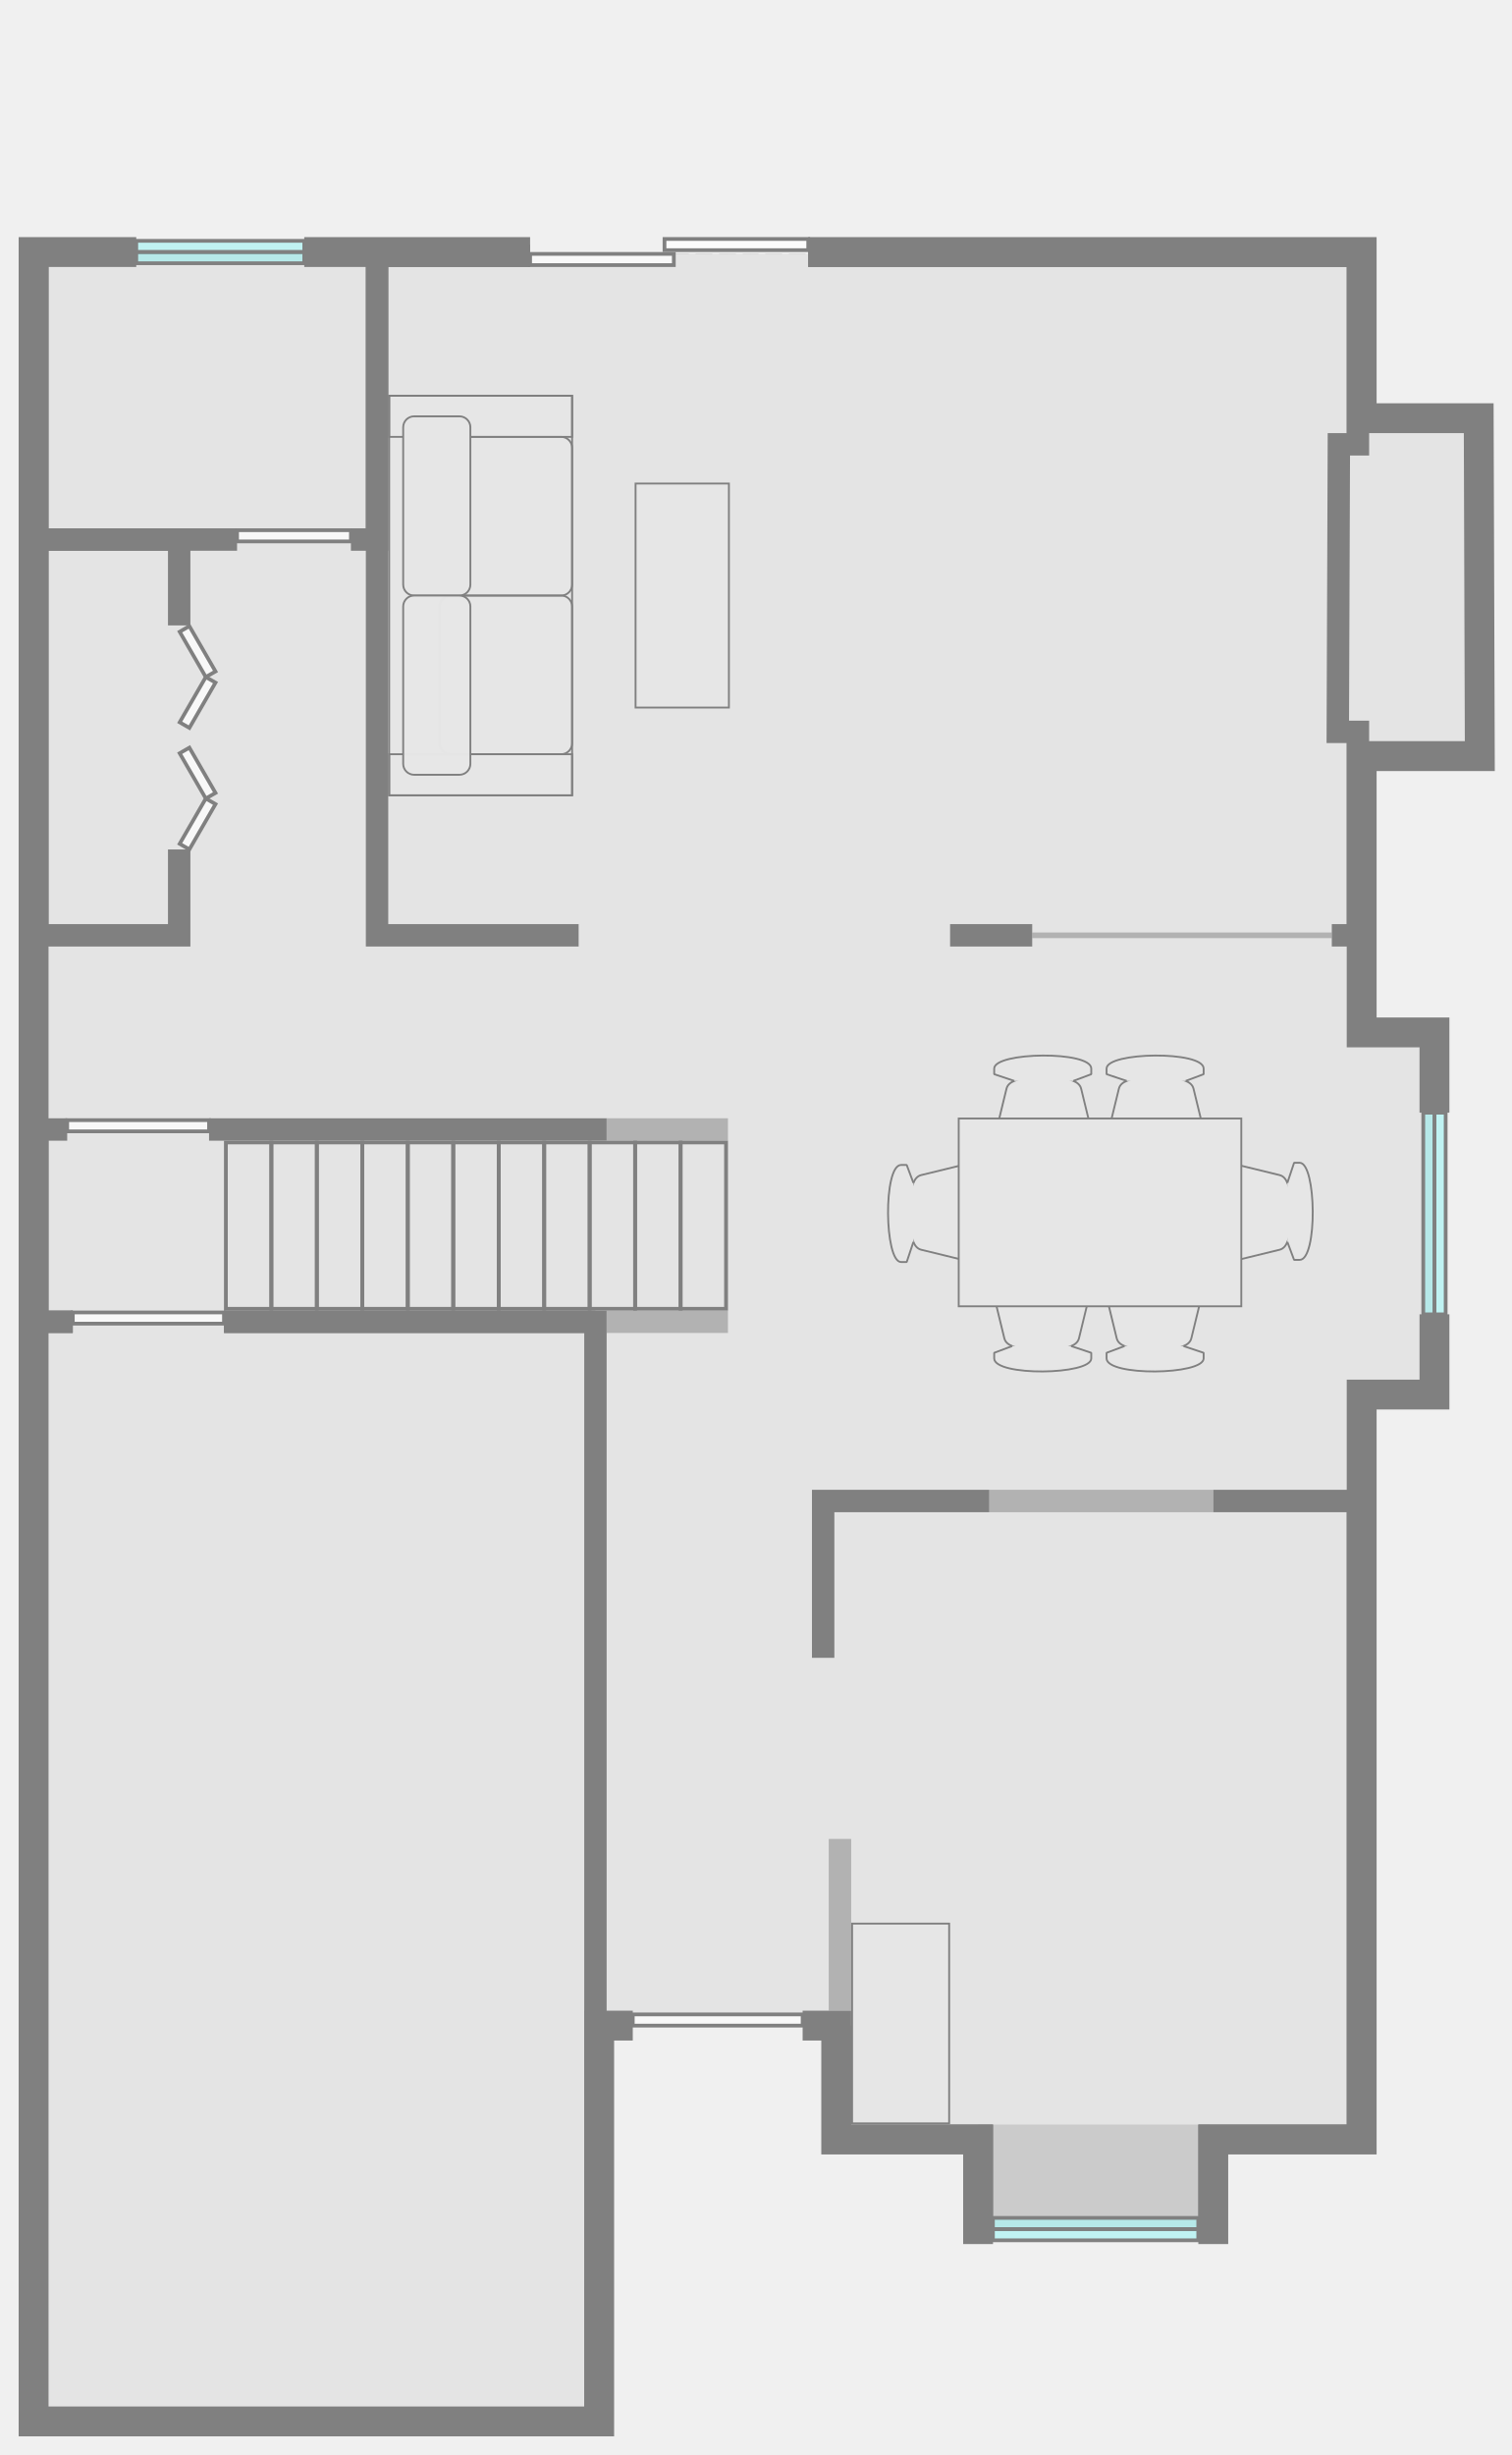
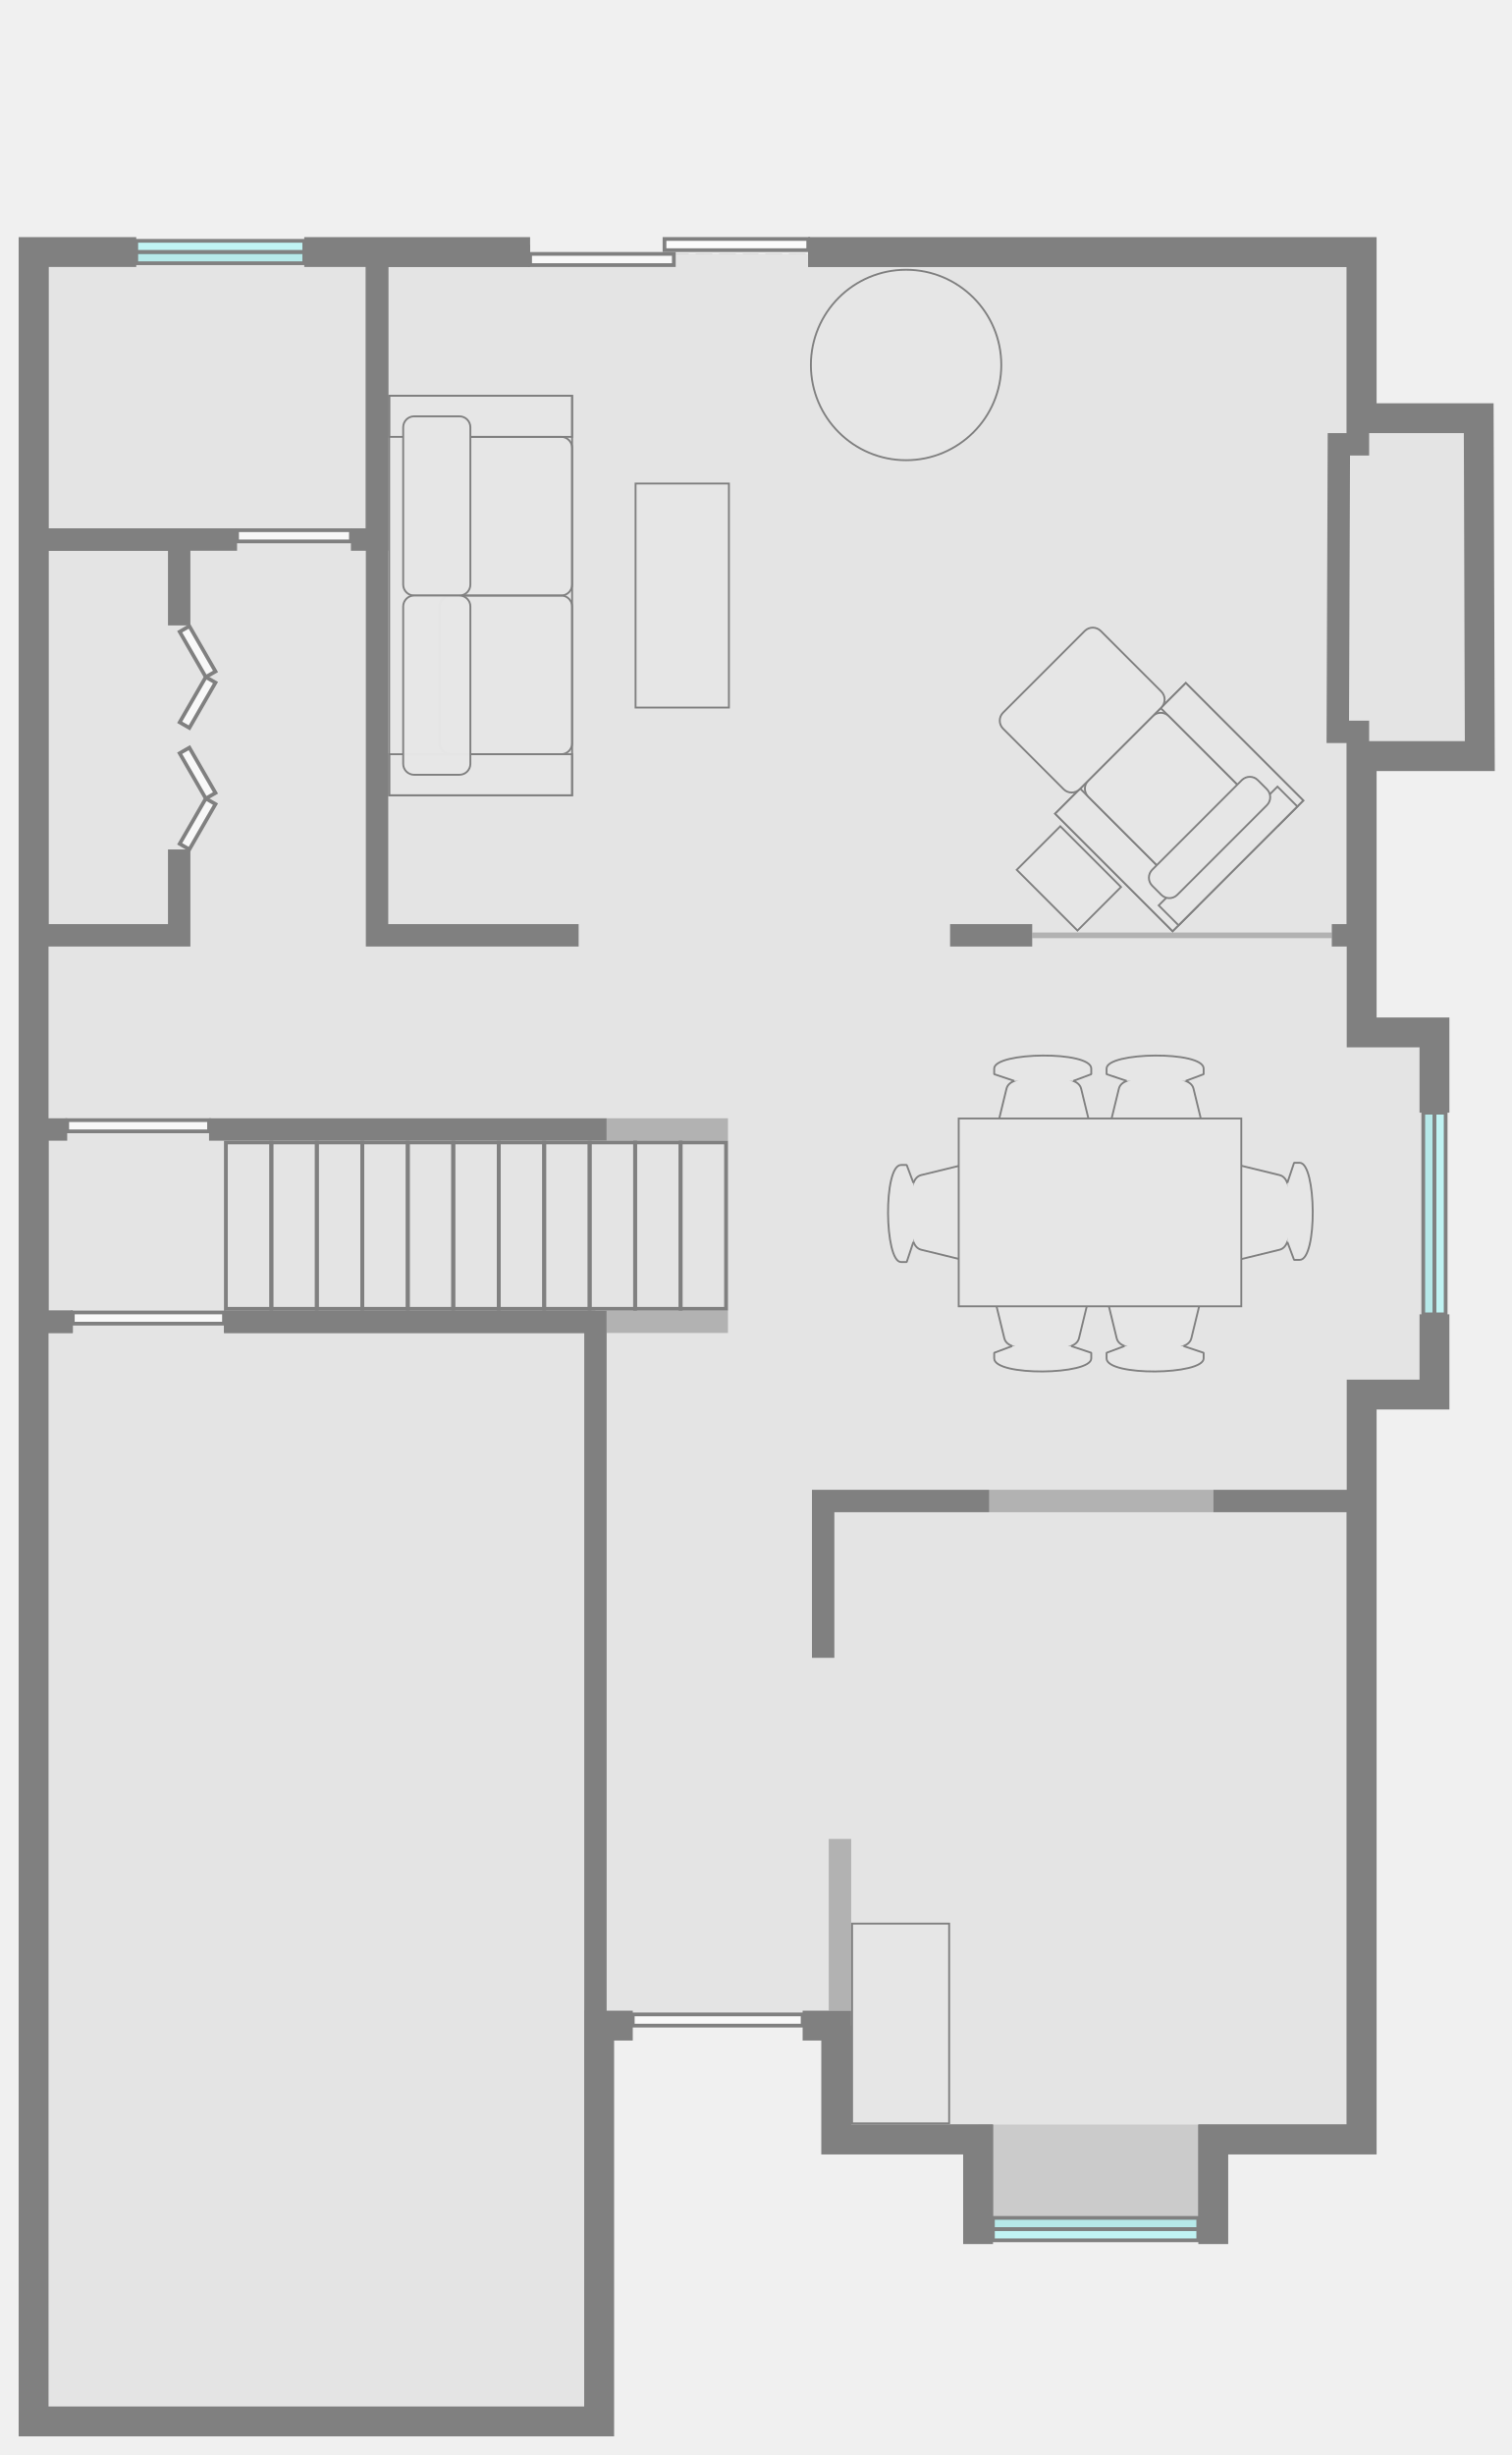
<svg xmlns="http://www.w3.org/2000/svg" width="810cm" height="1315cm" viewBox="0 0 8100 13150" version="1.1" id="svg8">
-   <defs id="defs2">
-     <pattern patternUnits="userSpaceOnUse" width="907.087" height="907.087" patternTransform="matrix(0.2645833,0,0,0.2645833,7670.277,4508.079)" id="pattern6746">
-       <path id="path6700" d="m 680.315,907.087 v 0 L 907.087,680.315 v 226.772 z" style="fill:#808080;fill-opacity:1;stroke:none;stroke-width:1px;stroke-linecap:butt;stroke-linejoin:miter;stroke-opacity:1" />
-       <path id="path6702" d="M 0,226.772 V 0 H 226.772 L 0,226.772" style="fill:#808080;fill-opacity:1;stroke:none;stroke-width:1px;stroke-linecap:butt;stroke-linejoin:miter;stroke-opacity:1" />
-       <path id="path6711" d="M 0,907.087 V 680.315 L 680.315,0 H 907.087 V 226.772 L 226.772,907.087 Z" style="fill:#808080;fill-opacity:1;stroke:none;stroke-width:1px;stroke-linecap:butt;stroke-linejoin:miter;stroke-opacity:1" />
-     </pattern>
-   </defs>
+   <defs id="defs2" />
  <g id="layer2" style="display:inline;opacity:1" transform="translate(0,3150)">
    <path style="fill:#808080;fill-opacity:0.098;stroke:#000000;stroke-width:0.265px;stroke-linecap:butt;stroke-linejoin:miter;stroke-opacity:1" d="M 178,-1799.992 V 9822 c 1004.66,-6e-4 2009.32,0 3013.981,0 6.668,-706.666 13.333,-1413.332 20,-2119.998 h 1285.953 c -6.667,203.333 -13.332,406.667 -20,610 h 760.148 c 6.667,160 13.333,320 20,480 h 1223.836 c 6.668,-160.016 13.335,-320.033 20.002,-480.049 258.357,-6.668 516.714,-13.333 775.07,-20.002 6.667,-1323.316 13.333,-2646.633 20,-3969.949 H 7687 v -1944 h -390 v -1476 h 632.951 c -1.966,-604.667 -3.936,-1209.333 -5.902,-1814 h -627.094 c -6.667,-289.998 -13.333,-579.996 -20,-869.994 -2366.321,-6.671 -4732.642,-13.341 -7098.963,-20.012 0.003,0.671 0.005,1.343 0.008,2.014 z" id="path2152" />
    <g id="layer1" style="display:inline">
      <g id="g1068-3" style="display:inline;fill:#e6e6e6;fill-opacity:1" transform="translate(-21.23902,-62.38059)">
        <g transform="rotate(-90,5134.121,2623.59)" style="display:inline;fill:#e6e6e6;fill-opacity:1;stroke:#808080;stroke-opacity:1" id="g1041-8-5">
          <path style="opacity:1;fill:#e6e6e6;fill-opacity:1;fill-rule:nonzero;stroke:#808080;stroke-width:10;stroke-linejoin:round;stroke-miterlimit:4;stroke-dasharray:none;stroke-dashoffset:374.173;stroke-opacity:1" d="m 4193.07,2404.263 c 97.361,-40.331 218.787,-40.325 316.15,0 18.26,7.563 36.428,19.359 41.93,41.924 l 79.998,328.106 c 5.502,22.565 -18.698,41.924 -41.924,41.924 h -476.151 c -23.226,0 -47.426,-19.359 -41.924,-41.924 l 80.002,-328.106 c 5.502,-22.565 23.662,-34.361 41.92,-41.924 z" id="rect1012-1-3" />
          <path style="opacity:1;fill:#e6e6e6;fill-opacity:1;fill-rule:nonzero;stroke:#808080;stroke-width:10;stroke-linejoin:bevel;stroke-miterlimit:4;stroke-dasharray:none;stroke-dashoffset:374.173;stroke-opacity:1" d="m 4193.07,2404.263 -107.74,-36 v -30 c 0,-89.944 520,-96.551 520,0 v 30 l -96.11,36" id="rect1019-6-7" />
        </g>
        <g transform="translate(-11.5529,75.85389)" id="g1012-1" style="fill:#e6e6e6;fill-opacity:1">
          <g id="g1041-5" style="fill:#e6e6e6;fill-opacity:1;stroke:#808080;stroke-opacity:1" transform="translate(1273.835,222.1112)">
            <path id="rect1012-2" d="m 4193.07,2404.263 c 97.361,-40.331 218.787,-40.325 316.15,0 18.26,7.563 36.428,19.359 41.93,41.924 l 79.998,328.106 c 5.502,22.565 -18.698,41.924 -41.924,41.924 h -476.151 c -23.226,0 -47.426,-19.359 -41.924,-41.924 l 80.002,-328.106 c 5.502,-22.565 23.662,-34.361 41.92,-41.924 z" style="opacity:1;fill:#e6e6e6;fill-opacity:1;fill-rule:nonzero;stroke:#808080;stroke-width:10;stroke-linejoin:round;stroke-miterlimit:4;stroke-dasharray:none;stroke-dashoffset:374.173;stroke-opacity:1" />
            <path id="rect1019-1" d="m 4193.07,2404.263 -107.74,-36 v -30 c 0,-89.944 520,-96.551 520,0 v 30 l -96.11,36" style="opacity:1;fill:#e6e6e6;fill-opacity:1;fill-rule:nonzero;stroke:#808080;stroke-width:10;stroke-linejoin:bevel;stroke-miterlimit:4;stroke-dasharray:none;stroke-dashoffset:374.173;stroke-opacity:1" />
          </g>
          <g id="g1041-6-07" style="display:inline;fill:#e6e6e6;fill-opacity:1;stroke:#808080;stroke-opacity:1" transform="translate(1875.87,222.1112)">
            <path id="rect1012-5-7" d="m 4193.07,2404.263 c 97.361,-40.331 218.787,-40.325 316.15,0 18.26,7.563 36.428,19.359 41.93,41.924 l 79.998,328.106 c 5.502,22.565 -18.698,41.924 -41.924,41.924 h -476.151 c -23.226,0 -47.426,-19.359 -41.924,-41.924 l 80.002,-328.106 c 5.502,-22.565 23.662,-34.361 41.92,-41.924 z" style="opacity:1;fill:#e6e6e6;fill-opacity:1;fill-rule:nonzero;stroke:#808080;stroke-width:10;stroke-linejoin:round;stroke-miterlimit:4;stroke-dasharray:none;stroke-dashoffset:374.173;stroke-opacity:1" />
            <path id="rect1019-9-1" d="m 4193.07,2404.263 -107.74,-36 v -30 c 0,-89.944 520,-96.551 520,0 v 30 l -96.11,36" style="opacity:1;fill:#e6e6e6;fill-opacity:1;fill-rule:nonzero;stroke:#808080;stroke-width:10;stroke-linejoin:bevel;stroke-miterlimit:4;stroke-dasharray:none;stroke-dashoffset:374.173;stroke-opacity:1" />
          </g>
        </g>
        <g transform="rotate(90,5133.498,4188.912)" style="display:inline;fill:#e6e6e6;fill-opacity:1;stroke:#808080;stroke-opacity:1" id="g1041-8-7-6">
          <path style="opacity:1;fill:#e6e6e6;fill-opacity:1;fill-rule:nonzero;stroke:#808080;stroke-width:10;stroke-linejoin:round;stroke-miterlimit:4;stroke-dasharray:none;stroke-dashoffset:374.173;stroke-opacity:1" d="m 4193.07,2404.263 c 97.361,-40.331 218.787,-40.325 316.15,0 18.26,7.563 36.428,19.359 41.93,41.924 l 79.998,328.106 c 5.502,22.565 -18.698,41.924 -41.924,41.924 h -476.151 c -23.226,0 -47.426,-19.359 -41.924,-41.924 l 80.002,-328.106 c 5.502,-22.565 23.662,-34.361 41.92,-41.924 z" id="rect1012-1-7-0" />
          <path style="opacity:1;fill:#e6e6e6;fill-opacity:1;fill-rule:nonzero;stroke:#808080;stroke-width:10;stroke-linejoin:bevel;stroke-miterlimit:4;stroke-dasharray:none;stroke-dashoffset:374.173;stroke-opacity:1" d="m 4193.07,2404.263 -107.74,-36 v -30 c 0,-89.944 520,-96.551 520,0 v 30 l -96.11,36" id="rect1019-6-6-1" />
        </g>
        <g transform="rotate(180,5914.406,3374.454)" id="g1012-6-0" style="display:inline;fill:#e6e6e6;fill-opacity:1">
          <g id="g1041-1-2" style="fill:#e6e6e6;fill-opacity:1;stroke:#808080;stroke-opacity:1" transform="translate(1273.835,222.1112)">
            <path id="rect1012-7-9" d="m 4193.07,2404.263 c 97.361,-40.331 218.787,-40.325 316.15,0 18.26,7.563 36.428,19.359 41.93,41.924 l 79.998,328.106 c 5.502,22.565 -18.698,41.924 -41.924,41.924 h -476.151 c -23.226,0 -47.426,-19.359 -41.924,-41.924 l 80.002,-328.106 c 5.502,-22.565 23.662,-34.361 41.92,-41.924 z" style="opacity:1;fill:#e6e6e6;fill-opacity:1;fill-rule:nonzero;stroke:#808080;stroke-width:10;stroke-linejoin:round;stroke-miterlimit:4;stroke-dasharray:none;stroke-dashoffset:374.173;stroke-opacity:1" />
            <path id="rect1019-2-1" d="m 4193.07,2404.263 -107.74,-36 v -30 c 0,-89.944 520,-96.551 520,0 v 30 l -96.11,36" style="opacity:1;fill:#e6e6e6;fill-opacity:1;fill-rule:nonzero;stroke:#808080;stroke-width:10;stroke-linejoin:bevel;stroke-miterlimit:4;stroke-dasharray:none;stroke-dashoffset:374.173;stroke-opacity:1" />
          </g>
          <g id="g1041-6-0-3" style="display:inline;fill:#e6e6e6;fill-opacity:1;stroke:#808080;stroke-opacity:1" transform="translate(1875.87,222.1112)">
            <path id="rect1012-5-5-1" d="m 4193.07,2404.263 c 97.361,-40.331 218.787,-40.325 316.15,0 18.26,7.563 36.428,19.359 41.93,41.924 l 79.998,328.106 c 5.502,22.565 -18.698,41.924 -41.924,41.924 h -476.151 c -23.226,0 -47.426,-19.359 -41.924,-41.924 l 80.002,-328.106 c 5.502,-22.565 23.662,-34.361 41.92,-41.924 z" style="opacity:1;fill:#e6e6e6;fill-opacity:1;fill-rule:nonzero;stroke:#808080;stroke-width:10;stroke-linejoin:round;stroke-miterlimit:4;stroke-dasharray:none;stroke-dashoffset:374.173;stroke-opacity:1" />
            <path id="rect1019-9-6-9" d="m 4193.07,2404.263 -107.74,-36 v -30 c 0,-89.944 520,-96.551 520,0 v 30 l -96.11,36" style="opacity:1;fill:#e6e6e6;fill-opacity:1;fill-rule:nonzero;stroke:#808080;stroke-width:10;stroke-linejoin:bevel;stroke-miterlimit:4;stroke-dasharray:none;stroke-dashoffset:374.173;stroke-opacity:1" />
          </g>
        </g>
        <rect y="2903.562" x="5157.448" height="1006" width="1514" id="rect939-5" style="opacity:1;fill:#e6e6e6;fill-opacity:1;stroke:#808080;stroke-width:10;stroke-linejoin:miter;stroke-miterlimit:59;stroke-dasharray:none;stroke-opacity:1" />
      </g>
      <rect style="opacity:1;fill:#e6e6e6;fill-opacity:1;fill-rule:nonzero;stroke:#808080;stroke-width:10;stroke-linejoin:miter;stroke-miterlimit:4;stroke-dasharray:none;stroke-dashoffset:374.173;stroke-opacity:1" id="rect1002" width="500" height="1200" x="3405" y="-560" />
      <rect style="opacity:1;fill:#e6e6e6;fill-opacity:1;fill-rule:nonzero;stroke:#808080;stroke-width:10;stroke-linejoin:miter;stroke-miterlimit:4;stroke-dasharray:none;stroke-dashoffset:374.173;stroke-opacity:1" id="rect4757" width="520" height="1070" x="4565" y="7153.609" />
      <g id="g1130" transform="translate(-6520.398,-3535.676)">
        <rect y="2505.676" x="8605.397" height="2140" width="980" id="rect1027" style="opacity:1;fill:#e6e6e6;fill-opacity:1;fill-rule:nonzero;stroke:#808080;stroke-width:10;stroke-linejoin:miter;stroke-miterlimit:4;stroke-dasharray:none;stroke-dashoffset:374.173;stroke-opacity:1" />
        <rect ry="58.649" y="3575.675" x="8875.397" height="850" width="710" id="rect1046" style="opacity:1;fill:none;fill-opacity:1;fill-rule:nonzero;stroke:#808080;stroke-width:10;stroke-linejoin:miter;stroke-miterlimit:4;stroke-dasharray:none;stroke-dashoffset:374.173;stroke-opacity:1" />
        <rect ry="58.649" y="2725.676" x="8875.397" height="850" width="710" id="rect1046-3" style="display:inline;opacity:1;fill:none;fill-opacity:1;fill-rule:nonzero;stroke:#808080;stroke-width:10;stroke-linejoin:miter;stroke-miterlimit:4;stroke-dasharray:none;stroke-dashoffset:374.173;stroke-opacity:1" />
        <rect y="4425.676" x="8605.397" height="220" width="980" id="rect1029-3" style="display:inline;opacity:1;fill:none;fill-opacity:1;fill-rule:nonzero;stroke:#808080;stroke-width:10;stroke-linejoin:miter;stroke-miterlimit:4;stroke-dasharray:none;stroke-dashoffset:374.173;stroke-opacity:1" />
        <rect y="2505.676" x="8605.397" height="220" width="980" id="rect1029" style="display:inline;opacity:1;fill:none;fill-opacity:1;fill-rule:nonzero;stroke:#808080;stroke-width:10;stroke-linejoin:miter;stroke-miterlimit:4;stroke-dasharray:none;stroke-dashoffset:374.173;stroke-opacity:1" />
        <rect ry="58.649" y="2615.676" x="8680.399" height="960" width="360" id="rect1046-3-1" style="display:inline;opacity:1;fill:#e6e6e6;fill-opacity:1;fill-rule:nonzero;stroke:#808080;stroke-width:10;stroke-linejoin:miter;stroke-miterlimit:4;stroke-dasharray:none;stroke-dashoffset:374.173;stroke-opacity:1" />
        <rect ry="58.649" y="3575.675" x="8680.399" height="960" width="360" id="rect1046-3-1-2" style="display:inline;opacity:1;fill:#e6e6e6;fill-opacity:0.98;fill-rule:nonzero;stroke:#808080;stroke-width:10;stroke-linejoin:miter;stroke-miterlimit:4;stroke-dasharray:none;stroke-dashoffset:374.173;stroke-opacity:1" />
      </g>
+       <g id="g1037" transform="rotate(-45,6791.64,4579.148)">
+         <rect y="1390.524" x="8369.685" height="890" width="990" id="rect987" style="display:inline;opacity:1;fill:#e6e6e6;fill-opacity:1;fill-rule:nonzero;stroke:#808080;stroke-width:10;stroke-linejoin:miter;stroke-miterlimit:4;stroke-dasharray:none;stroke-dashoffset:374.173;stroke-opacity:1" />
+         <rect y="1390.524" x="8369.685" height="890" width="190" id="rect1004" style="opacity:1;fill:#e6e6e6;fill-opacity:1;fill-rule:nonzero;stroke:#808080;stroke-width:10;stroke-linejoin:miter;stroke-miterlimit:4;stroke-dasharray:none;stroke-dashoffset:374.173;stroke-opacity:1" />
+         <rect y="1390.524" x="9169.685" height="890" width="190" id="rect1004-7" style="display:inline;opacity:1;fill:#e6e6e6;fill-opacity:1;fill-rule:nonzero;stroke:#808080;stroke-width:10;stroke-linejoin:miter;stroke-miterlimit:4;stroke-dasharray:none;stroke-dashoffset:374.173;stroke-opacity:1" />
+         <rect ry="0" y="2130.137" x="8414.685" height="150.387" width="900" id="rect1023" style="opacity:1;fill:#e6e6e6;fill-opacity:1;fill-rule:nonzero;stroke:#808080;stroke-width:10;stroke-linejoin:miter;stroke-miterlimit:4;stroke-dasharray:none;stroke-dashoffset:374.173;stroke-opacity:1" />
+         <rect ry="60.512" y="1390.524" x="8559.685" height="739.613" width="610" id="rect1025" style="opacity:1;fill:#e6e6e6;fill-opacity:1;fill-rule:nonzero;stroke:#808080;stroke-width:10;stroke-linejoin:miter;stroke-miterlimit:4;stroke-dasharray:none;stroke-dashoffset:374.173;stroke-opacity:1" />
+         <rect ry="60.512" y="1970.52" x="8464.685" height="190" width="800" id="rect1021" style="opacity:1;fill:#e6e6e6;fill-opacity:1;fill-rule:nonzero;stroke:#808080;stroke-width:10;stroke-linejoin:miter;stroke-miterlimit:4;stroke-dasharray:none;stroke-dashoffset:374.173;stroke-opacity:1" />
+         <rect ry="60.512" y="810.524" x="8494.685" height="580" width="740" id="rect1028" style="opacity:1;fill:#e6e6e6;fill-opacity:1;fill-rule:nonzero;stroke:#808080;stroke-width:10;stroke-linejoin:miter;stroke-miterlimit:4;stroke-dasharray:none;stroke-dashoffset:374.173;stroke-opacity:1" />
+       </g>
+       <rect style="opacity:1;fill:#e6e6e6;fill-opacity:1;fill-rule:nonzero;stroke:#808080;stroke-width:10;stroke-linejoin:miter;stroke-miterlimit:4;stroke-dasharray:none;stroke-dashoffset:374.173;stroke-opacity:1" id="rect1039" width="330" height="460" x="2784.561" y="4918.823" ry="0" transform="rotate(-45)" />
    </g>
    <g id="g932" style="display:inline;stroke:#808080;stroke-opacity:1">
      <path id="rect5654" d="M 3390,7700.001 H 3210 V 9820 H 180 V -1800 l 550,10e-5 v 0 m 900,0 h 1210 m 1490,0 2965,-10e-5 v 890 h 627.055 l 5.891,1810 H 7295 V 2380 l 390,7e-4 V 2810 m 0,1080 v 430 h -390 V 8310.001 L 6500,8310 v 560 m -1260,0 v -559.999 h -760 v -610 h -180" style="fill:none;fill-opacity:0.098;stroke:#808080;stroke-width:160;stroke-linejoin:miter;stroke-miterlimit:4;stroke-dasharray:none;stroke-opacity:1" />
      <flowRoot transform="matrix(0.2645833,0,0,0.2645833,280,-1859.999)" style="font-style:normal;font-weight:normal;font-size:40px;line-height:1.25;font-family:sans-serif;letter-spacing:0px;word-spacing:0px;fill:#000000;fill-opacity:1;stroke:#808080;stroke-opacity:1" id="flowRoot7165" xml:space="preserve">
        <flowRegion id="flowRegion7167" style="stroke:#808080;stroke-opacity:1">
          <rect y="7013.619" x="9646.284" height="6620.445" width="6688.697" id="rect7169" style="stroke:#808080;stroke-opacity:1" />
        </flowRegion>
        <flowPara id="flowPara7171" />
      </flowRoot>
      <flowRoot transform="matrix(0.2645833,0,0,0.2645833,280,-1859.999)" style="font-style:normal;font-weight:normal;font-size:40px;line-height:1.25;font-family:sans-serif;letter-spacing:0px;word-spacing:0px;fill:#000000;fill-opacity:1;stroke:#808080;stroke-opacity:1" id="flowRoot7173" xml:space="preserve">
        <flowRegion id="flowRegion7175" style="stroke:#808080;stroke-opacity:1">
          <rect y="3396.262" x="10624.563" height="10988.574" width="7348.467" id="rect7177" style="stroke:#808080;stroke-opacity:1" />
        </flowRegion>
        <flowPara id="flowPara7179" />
      </flowRoot>
      <path id="rect1361" d="M 1200,3930 H 3190 V 9819.999 H 180 V 3930 h 210" style="fill:none;fill-opacity:0;stroke:#808080;stroke-width:120;stroke-linejoin:miter;stroke-miterlimit:59;stroke-dasharray:none;stroke-dashoffset:542.823;stroke-opacity:1" />
      <path id="rect1363" d="m 1630,-1800 h 390 v 1540 h -140 m -610,0 H 200 V -1800 h 530" style="fill:none;fill-opacity:0;stroke:#808080;stroke-width:120;stroke-linejoin:miter;stroke-miterlimit:59;stroke-dasharray:none;stroke-dashoffset:542.823;stroke-opacity:1" />
      <path id="rect1371" d="M 3100,1860 H 2020 v -3640 h 820 m 1490,0 H 7275 v 1010 h -102.139 l -5.721,1540 H 7275 V 1860 h -140 m -1605,0 h -440" style="fill:none;fill-opacity:0;stroke:#808080;stroke-width:120;stroke-linejoin:miter;stroke-miterlimit:59;stroke-dasharray:none;stroke-dashoffset:542.823;stroke-opacity:1" />
      <path id="rect1373" d="m 960,1400 v 460 H 200 V -260 h 760 v 460" style="fill:none;fill-opacity:0;stroke:#808080;stroke-width:120;stroke-linejoin:miter;stroke-miterlimit:59;stroke-dasharray:none;stroke-dashoffset:542.823;stroke-opacity:1" />
      <path id="rect1375" d="m 4410,5730 v -840 h 890 m 1200,0 h 775 v 3400 h -795 v 480 m -1220,0 v -480 h -760 v -590" style="fill:none;fill-opacity:0;stroke:#808080;stroke-width:120;stroke-linejoin:miter;stroke-miterlimit:59;stroke-dasharray:none;stroke-dashoffset:542.823;stroke-opacity:1" />
      <path id="rect1383" d="M 3190,3930 H 1200 m -810,0 H 200 v -1030 h 160 m 760,0 h 2130" style="fill:none;fill-opacity:0;stroke:#808080;stroke-width:120;stroke-linejoin:miter;stroke-miterlimit:59;stroke-dasharray:none;stroke-dashoffset:542.823;stroke-opacity:1" />
      <path style="opacity:1;fill:#808080;fill-opacity:0.251;fill-rule:nonzero;stroke:none;stroke-width:120;stroke-linejoin:miter;stroke-miterlimit:59;stroke-dasharray:none;stroke-opacity:1" d="m 5240,8230 h 1240 v 500 H 5240 Z" id="rect965" />
    </g>
    <g id="g2150" style="display:none">
      <path id="path1661" d="M 4500,7620 V 6700" style="display:inline;fill:none;stroke:#808080;stroke-width:120;stroke-linecap:butt;stroke-linejoin:miter;stroke-miterlimit:4;stroke-dasharray:none;stroke-opacity:0.502" transform="translate(0,-6.2871963e-5)" />
      <path id="path1393-6" d="M 3250,2900 3900,2900" style="display:inline;fill:none;stroke:#808080;stroke-width:120;stroke-linecap:butt;stroke-linejoin:miter;stroke-miterlimit:4;stroke-dasharray:none;stroke-dashoffset:96;stroke-opacity:0.502" />
      <path id="path1393-6-9" d="M 3250,3930 3900,3930" style="display:inline;fill:none;stroke:#808080;stroke-width:120;stroke-linecap:butt;stroke-linejoin:miter;stroke-miterlimit:4;stroke-dasharray:none;stroke-dashoffset:96;stroke-opacity:0.502" />
      <path id="path1393-6-9-3" d="M 5300,4890 6500,4890" style="display:inline;fill:none;stroke:#808080;stroke-width:120;stroke-linecap:butt;stroke-linejoin:miter;stroke-miterlimit:4;stroke-dasharray:none;stroke-dashoffset:96;stroke-opacity:0.502" />
      <path id="path1697" d="M 5530,1860 H 7135" style="fill:none;stroke:#808080;stroke-width:30;stroke-linecap:butt;stroke-linejoin:miter;stroke-miterlimit:4;stroke-dasharray:none;stroke-opacity:0.502" />
    </g>
    <g style="display:inline;fill:none;fill-opacity:1;stroke:#808080;stroke-width:20.441;stroke-miterlimit:4;stroke-dasharray:none;stroke-opacity:1" id="g1926-0" transform="matrix(0.9998369,0,0,0.9574534,-6352.184,-2774.935)">
      <path id="rect1702-7" d="m 10000,6000 h 240.7 2.936 v 930 h -243.636 z" style="opacity:1;fill:none;fill-opacity:1;stroke:#808080;stroke-width:20.441;stroke-linejoin:miter;stroke-miterlimit:4;stroke-dasharray:none;stroke-opacity:1" />
      <path id="rect1702-3-66" d="m 9756.364,6000 h 243.636 v 930 h -243.636 z" style="display:inline;opacity:1;fill:none;fill-opacity:1;stroke:#808080;stroke-width:20.441;stroke-linejoin:miter;stroke-miterlimit:4;stroke-dasharray:none;stroke-opacity:1" />
      <path id="rect1702-9-3" d="m 9512.727,6000 h 243.637 v 930 h -243.637 z" style="display:inline;opacity:1;fill:none;fill-opacity:1;stroke:#808080;stroke-width:20.441;stroke-linejoin:miter;stroke-miterlimit:4;stroke-dasharray:none;stroke-opacity:1" />
      <path id="rect1702-3-6-7" d="m 9269.091,6000 h 243.636 v 930 h -243.636 z" style="display:inline;opacity:1;fill:none;fill-opacity:1;stroke:#808080;stroke-width:20.441;stroke-linejoin:miter;stroke-miterlimit:4;stroke-dasharray:none;stroke-opacity:1" />
      <path id="rect1702-8-0" d="m 9025.455,6000 h 243.636 v 930 h -243.636 z" style="display:inline;opacity:1;fill:none;fill-opacity:1;stroke:#808080;stroke-width:20.441;stroke-linejoin:miter;stroke-miterlimit:4;stroke-dasharray:none;stroke-opacity:1" />
      <path id="rect1702-3-1-1" d="m 8781.819,6000 h 243.636 v 930 h -243.636 z" style="display:inline;opacity:1;fill:none;fill-opacity:1;stroke:#808080;stroke-width:20.441;stroke-linejoin:miter;stroke-miterlimit:4;stroke-dasharray:none;stroke-opacity:1" />
      <path id="rect1702-9-2-7" d="m 8538.182,6000 h 243.637 v 930 h -243.637 z" style="display:inline;opacity:1;fill:none;fill-opacity:1;stroke:#808080;stroke-width:20.441;stroke-linejoin:miter;stroke-miterlimit:4;stroke-dasharray:none;stroke-opacity:1" />
      <path id="rect1702-3-6-8-8" d="m 8294.546,6000 h 243.636 v 930 h -243.636 z" style="display:inline;opacity:1;fill:none;fill-opacity:1;stroke:#808080;stroke-width:20.441;stroke-linejoin:miter;stroke-miterlimit:4;stroke-dasharray:none;stroke-opacity:1" />
      <path id="rect1702-3-1-0-9" d="m 8050.91,6000 h 243.636 v 930 h -243.636 z" style="display:inline;opacity:1;fill:none;fill-opacity:1;stroke:#808080;stroke-width:20.441;stroke-linejoin:miter;stroke-miterlimit:4;stroke-dasharray:none;stroke-opacity:1" />
      <path id="rect1702-9-2-6-9" d="m 7807.273,6000 h 243.637 v 930 h -243.637 z" style="display:inline;opacity:1;fill:none;fill-opacity:1;stroke:#808080;stroke-width:20.441;stroke-linejoin:miter;stroke-miterlimit:4;stroke-dasharray:none;stroke-opacity:1" />
      <path id="rect1702-3-6-8-9-0" d="m 7563.637,6000 h 243.636 v 930 h -243.636 z" style="display:inline;opacity:1;fill:none;fill-opacity:1;stroke:#808080;stroke-width:20.441;stroke-linejoin:miter;stroke-miterlimit:4;stroke-dasharray:none;stroke-opacity:1" />
    </g>
    <rect style="opacity:1;fill:#ffffff;fill-opacity:0.753;fill-rule:nonzero;stroke:#808080;stroke-width:20;stroke-linejoin:miter;stroke-miterlimit:4;stroke-dasharray:none;stroke-opacity:1" id="rect964" width="910" height="60" x="3390" y="7640.001" />
    <path style="display:inline;opacity:1;fill:#ffffff;fill-opacity:0.753;fill-rule:nonzero;stroke:#808080;stroke-width:20;stroke-linejoin:miter;stroke-miterlimit:4;stroke-dasharray:none;stroke-opacity:1" d="m 962.596,1369.714 140,-242.487 51.962,30 -140,242.487 z" id="rect964-8" />
    <path style="display:inline;opacity:1;fill:#ffffff;fill-opacity:0.753;fill-rule:nonzero;stroke:#808080;stroke-width:20;stroke-linejoin:miter;stroke-miterlimit:4;stroke-dasharray:none;stroke-opacity:1" d="M 1102.596,1127.227 962.596,884.74 1014.558,854.74 1154.558,1097.227 Z" id="rect964-8-7" />
    <path style="display:inline;opacity:1;fill:#ffffff;fill-opacity:0.753;fill-rule:nonzero;stroke:#808080;stroke-width:20;stroke-linejoin:miter;stroke-miterlimit:4;stroke-dasharray:none;stroke-opacity:1" d="m 962.596,718.906 140,-242.487 51.962,30 -140,242.487 z" id="rect964-8-6" />
    <path style="display:inline;opacity:1;fill:#ffffff;fill-opacity:0.753;fill-rule:nonzero;stroke:#808080;stroke-width:20;stroke-linejoin:miter;stroke-miterlimit:4;stroke-dasharray:none;stroke-opacity:1" d="m 1102.596,476.419 -140,-242.487 51.962,-30 140,242.487 z" id="rect964-8-7-7" />
    <g id="g1035" style="fill:#00ffff;fill-opacity:0.2">
      <rect y="-1860" x="730" height="60" width="900" id="rect1010" style="opacity:1;fill:#00ffff;fill-opacity:0.2;fill-rule:nonzero;stroke:#808080;stroke-width:20;stroke-linejoin:miter;stroke-miterlimit:59;stroke-dasharray:none;stroke-dashoffset:374.173;stroke-opacity:1" />
      <rect y="-1800" x="730" height="60" width="900" id="rect1010-5" style="display:inline;opacity:1;fill:#00ffff;fill-opacity:0.2;fill-rule:nonzero;stroke:#808080;stroke-width:20;stroke-linejoin:miter;stroke-miterlimit:59;stroke-dasharray:none;stroke-dashoffset:374.173;stroke-opacity:1" />
    </g>
    <g transform="translate(4701.964,10756.736)" id="g1035-9" style="display:inline;opacity:1;fill:#00ffff;fill-opacity:0.2">
      <rect y="-2026.736" x="617.503" height="60" width="1100" id="rect1010-8" style="opacity:1;fill:#00ffff;fill-opacity:0.2;fill-rule:nonzero;stroke:#808080;stroke-width:20;stroke-linejoin:miter;stroke-miterlimit:59;stroke-dasharray:none;stroke-dashoffset:374.173;stroke-opacity:1" />
      <rect y="-1966.736" x="617.503" height="60" width="1100" id="rect1010-5-8" style="display:inline;opacity:1;fill:#00ffff;fill-opacity:0.2;fill-rule:nonzero;stroke:#808080;stroke-width:20;stroke-linejoin:miter;stroke-miterlimit:59;stroke-dasharray:none;stroke-dashoffset:374.173;stroke-opacity:1" />
    </g>
    <g transform="rotate(90,1762.884,3955.38)" id="g1035-9-0" style="display:inline;opacity:1;fill:#00ffff;fill-opacity:0.2">
      <rect y="-2026.736" x="617.503" height="60" width="1080" id="rect1010-8-0" style="opacity:1;fill:#00ffff;fill-opacity:0.2;fill-rule:nonzero;stroke:#808080;stroke-width:20;stroke-linejoin:miter;stroke-miterlimit:59;stroke-dasharray:none;stroke-dashoffset:374.173;stroke-opacity:1" />
      <rect y="-1966.736" x="617.503" height="60" width="1080" id="rect1010-5-8-1" style="display:inline;opacity:1;fill:#00ffff;fill-opacity:0.2;fill-rule:nonzero;stroke:#808080;stroke-width:20;stroke-linejoin:miter;stroke-miterlimit:59;stroke-dasharray:none;stroke-dashoffset:374.173;stroke-opacity:1" />
    </g>
    <g transform="translate(-7.6910511e-5,-1.2258698e-4)" style="display:inline;opacity:1" id="g2150-1">
      <path id="path1661-0" d="M 4500,7620 V 6700" style="display:inline;fill:none;stroke:#808080;stroke-width:120;stroke-linecap:butt;stroke-linejoin:miter;stroke-miterlimit:4;stroke-dasharray:none;stroke-opacity:0.502" transform="translate(0,-6.2871963e-5)" />
      <path id="path1393-6-4" d="M 3250,2900 3900,2900" style="display:inline;fill:none;stroke:#808080;stroke-width:120;stroke-linecap:butt;stroke-linejoin:miter;stroke-miterlimit:4;stroke-dasharray:none;stroke-dashoffset:96;stroke-opacity:0.502" />
      <path id="path1393-6-9-9" d="M 3250,3930 3900,3930" style="display:inline;fill:none;stroke:#808080;stroke-width:120;stroke-linecap:butt;stroke-linejoin:miter;stroke-miterlimit:4;stroke-dasharray:none;stroke-dashoffset:96;stroke-opacity:0.502" />
      <path id="path1393-6-9-3-2" d="M 5300,4890 6500,4890" style="display:inline;fill:none;stroke:#808080;stroke-width:120;stroke-linecap:butt;stroke-linejoin:miter;stroke-miterlimit:4;stroke-dasharray:none;stroke-dashoffset:96;stroke-opacity:0.502" />
      <path id="path1697-8" d="M 5530,1860 H 7135" style="fill:none;stroke:#808080;stroke-width:30;stroke-linecap:butt;stroke-linejoin:miter;stroke-miterlimit:4;stroke-dasharray:none;stroke-opacity:0.502" />
    </g>
    <rect style="display:inline;opacity:1;fill:#ffffff;fill-opacity:0.753;fill-rule:nonzero;stroke:#808080;stroke-width:20;stroke-linejoin:miter;stroke-miterlimit:4;stroke-dasharray:none;stroke-opacity:1" id="rect964-5" width="760" height="60" x="360" y="2850" />
    <rect style="display:inline;opacity:1;fill:#ffffff;fill-opacity:0.753;fill-rule:nonzero;stroke:#808080;stroke-width:20;stroke-linejoin:miter;stroke-miterlimit:4;stroke-dasharray:none;stroke-opacity:1" id="rect964-0" width="810" height="60" x="390" y="3880" />
    <rect style="display:inline;opacity:1;fill:#ffffff;fill-opacity:0.753;fill-rule:nonzero;stroke:#808080;stroke-width:20;stroke-linejoin:miter;stroke-miterlimit:4;stroke-dasharray:none;stroke-opacity:1" id="rect964-1" width="610" height="60" x="1270" y="-310" />
    <rect style="display:inline;opacity:1;fill:#ffffff;fill-opacity:0.753;fill-rule:nonzero;stroke:#808080;stroke-width:20;stroke-linejoin:miter;stroke-miterlimit:4;stroke-dasharray:none;stroke-opacity:1" id="rect964-5-8" width="770" height="60" x="2840" y="-1790" />
    <rect style="display:inline;opacity:1;fill:#ffffff;fill-opacity:0.753;fill-rule:nonzero;stroke:#808080;stroke-width:20;stroke-linejoin:miter;stroke-miterlimit:4;stroke-dasharray:none;stroke-opacity:1" id="rect964-5-8-8" width="770" height="60" x="3560" y="-1870" />
+     <circle style="opacity:1;fill:#e6e6e6;fill-opacity:1;fill-rule:nonzero;stroke:#808080;stroke-width:10;stroke-linejoin:miter;stroke-miterlimit:4;stroke-dasharray:none;stroke-dashoffset:374.173;stroke-opacity:1" id="path1045" cx="4854.309" cy="-1194.953" r="510" />
  </g>
</svg>
